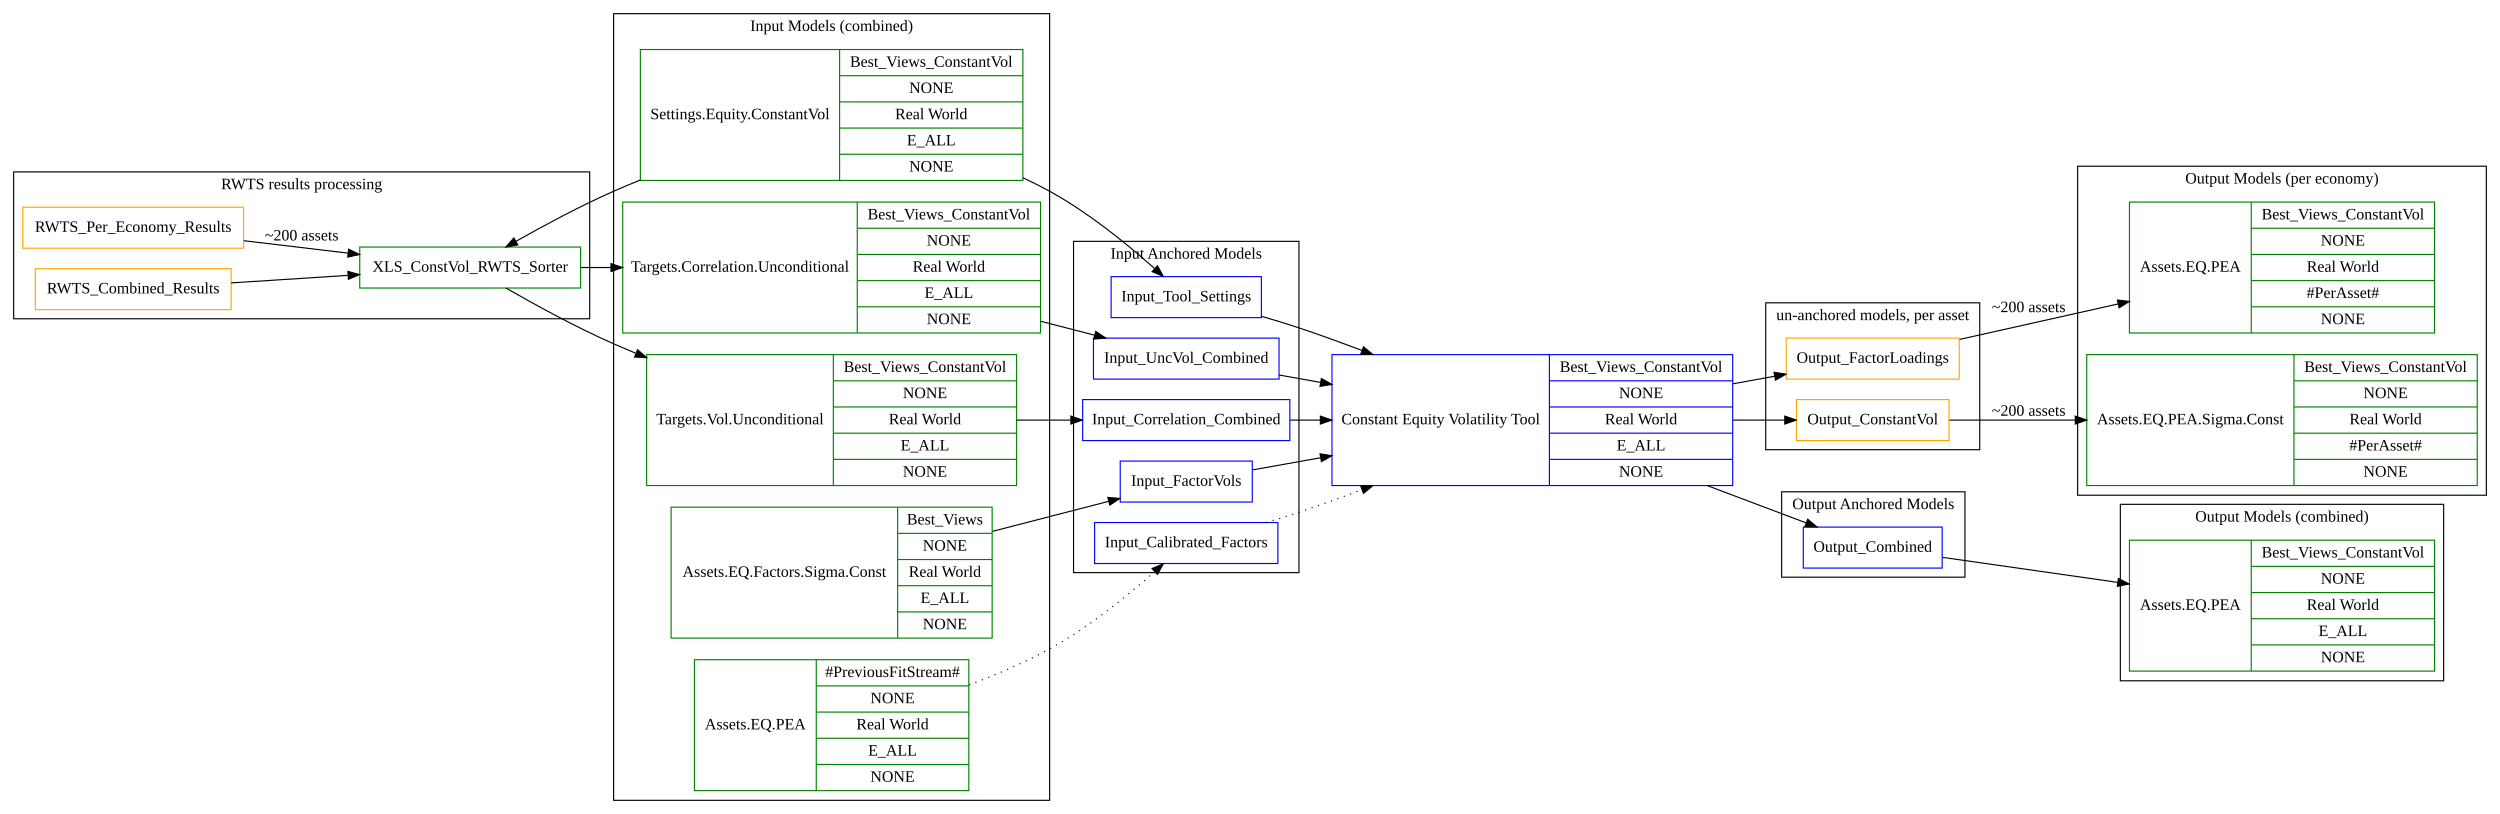
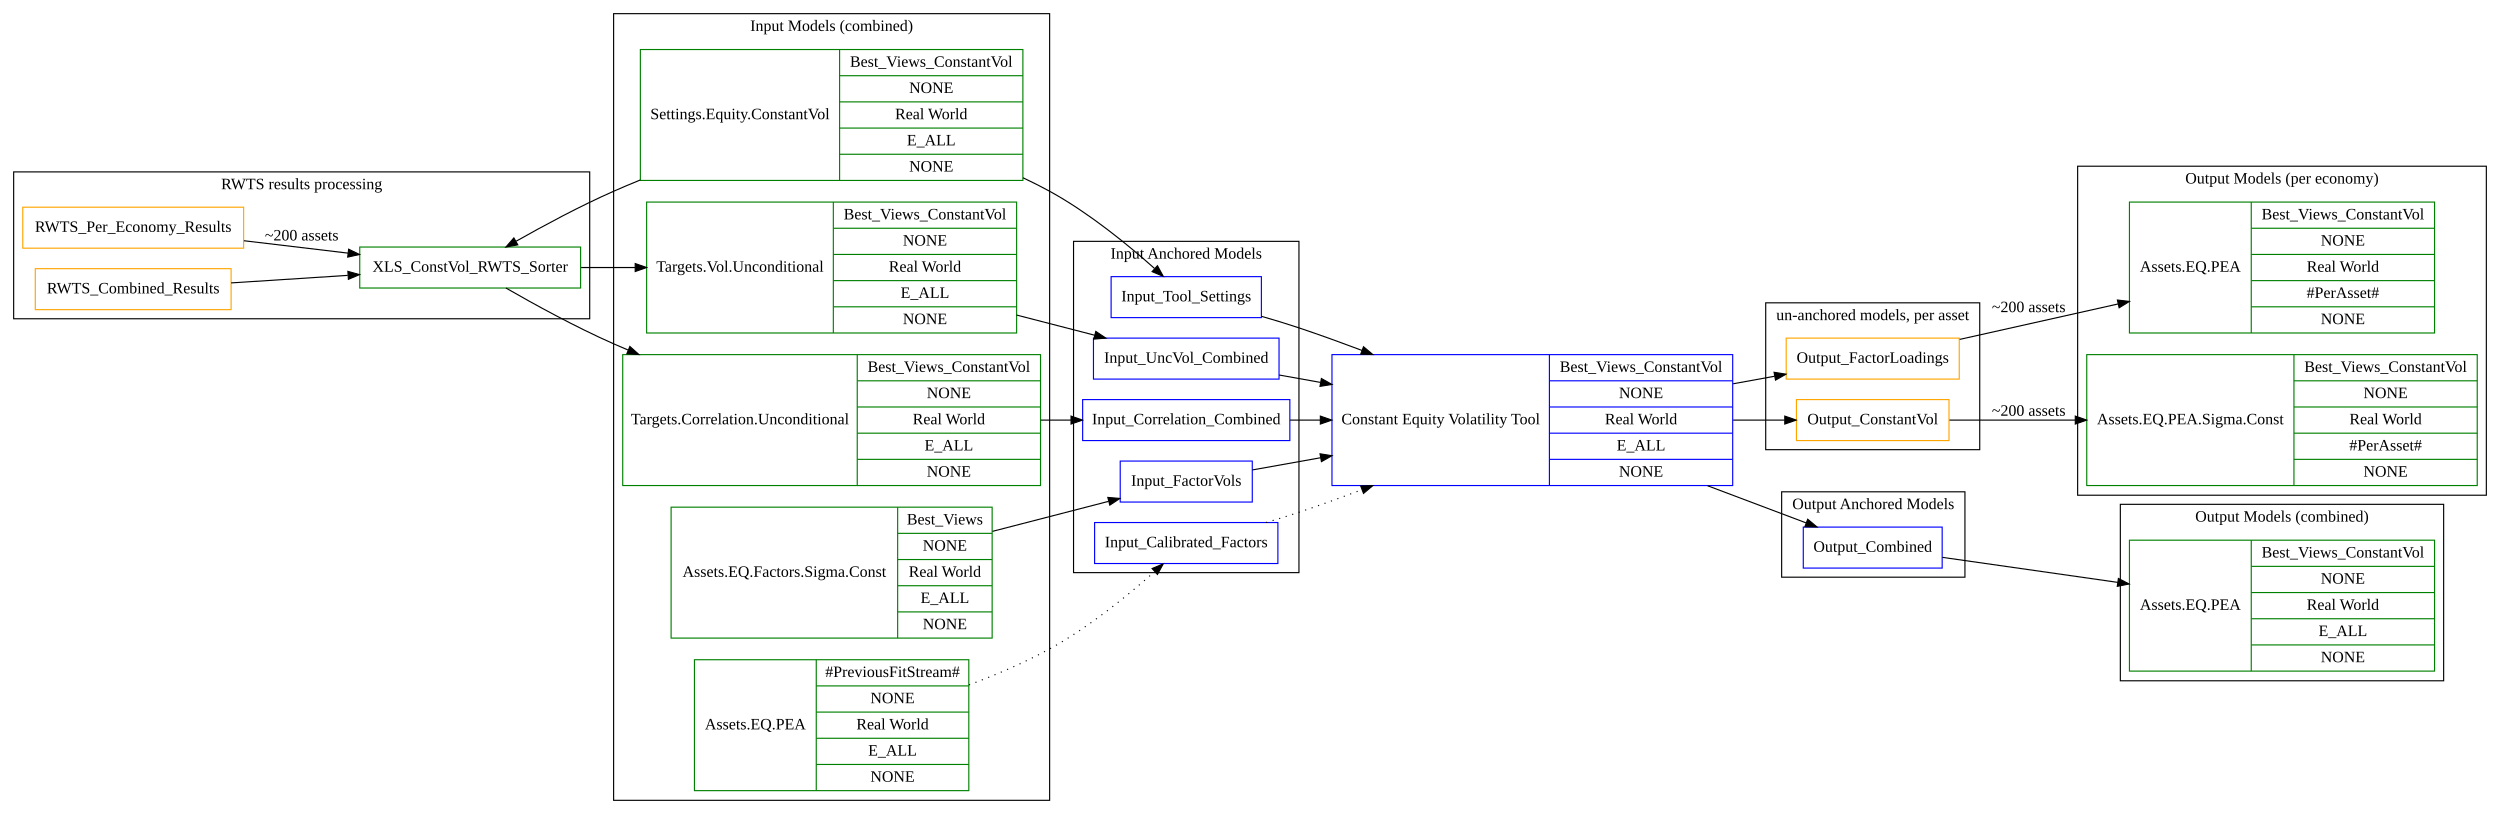
<svg xmlns="http://www.w3.org/2000/svg" width="2196pt" height="715pt" viewBox="0.00 0.00 2196.00 715.00">
  <g id="graph0" class="graph" transform="scale(1 1) rotate(0) translate(4 711)">
    <polygon fill="white" stroke="none" points="-4,4 -4,-711 2192,-711 2192,4 -4,4" />
+     <g id="clust1" class="cluster">
+       <polygon fill="none" stroke="black" points="535,-8 535,-699 918,-699 918,-8 535,-8" />
+       <text text-anchor="middle" x="726.5" y="-683.8" font-family="Times New Roman,serif" font-size="14.00">Input Models (combined)</text>
+     </g>
+     <g id="clust2" class="cluster">
+       <polygon fill="none" stroke="black" points="1821,-276 1821,-565 2180,-565 2180,-276 1821,-276" />
+       <text text-anchor="middle" x="2000.5" y="-549.8" font-family="Times New Roman,serif" font-size="14.00">Output Models (per economy)</text>
+     </g>
+     <g id="clust3" class="cluster">
+       <polygon fill="none" stroke="black" points="1858.5,-113 1858.5,-268 2142.5,-268 2142.5,-113 1858.5,-113" />
+       <text text-anchor="middle" x="2000.5" y="-252.8" font-family="Times New Roman,serif" font-size="14.00">Output Models (combined)</text>
+     </g>
    <g id="clust4" class="cluster">
      <polygon fill="none" stroke="black" points="939,-208 939,-499 1137,-499 1137,-208 939,-208" />
      <text text-anchor="middle" x="1038" y="-483.8" font-family="Times New Roman,serif" font-size="14.00">Input Anchored Models</text>
    </g>
    <g id="clust6" class="cluster">
      <polygon fill="none" stroke="black" points="1561,-204 1561,-279 1722,-279 1722,-204 1561,-204" />
      <text text-anchor="middle" x="1641.5" y="-263.8" font-family="Times New Roman,serif" font-size="14.00">Output Anchored Models</text>
    </g>
-     <g id="clust1" class="cluster">
-       <polygon fill="none" stroke="black" points="535,-8 535,-699 918,-699 918,-8 535,-8" />
-       <text text-anchor="middle" x="726.5" y="-683.8" font-family="Times New Roman,serif" font-size="14.00">Input Models (combined)</text>
-     </g>
-     <g id="clust2" class="cluster">
-       <polygon fill="none" stroke="black" points="1821,-276 1821,-565 2180,-565 2180,-276 1821,-276" />
-       <text text-anchor="middle" x="2000.5" y="-549.8" font-family="Times New Roman,serif" font-size="14.00">Output Models (per economy)</text>
-     </g>
-     <g id="clust3" class="cluster">
-       <polygon fill="none" stroke="black" points="1858.5,-113 1858.5,-268 2142.5,-268 2142.5,-113 1858.5,-113" />
-       <text text-anchor="middle" x="2000.5" y="-252.8" font-family="Times New Roman,serif" font-size="14.00">Output Models (combined)</text>
+     <g id="clust7" class="cluster">
+       <polygon fill="none" stroke="black" points="8,-431 8,-560 514,-560 514,-431 8,-431" />
+       <text text-anchor="middle" x="261" y="-544.8" font-family="Times New Roman,serif" font-size="14.00">RWTS results processing</text>
    </g>
    <g id="clust5" class="cluster">
      <polygon fill="none" stroke="black" points="1547,-316 1547,-445 1735,-445 1735,-316 1547,-316" />
      <text text-anchor="middle" x="1641" y="-429.8" font-family="Times New Roman,serif" font-size="14.00">un-anchored models, per asset</text>
-     </g>
-     <g id="clust7" class="cluster">
-       <polygon fill="none" stroke="black" points="8,-431 8,-560 514,-560 514,-431 8,-431" />
-       <text text-anchor="middle" x="261" y="-544.8" font-family="Times New Roman,serif" font-size="14.00">RWTS results processing</text>
    </g>
    <g id="node1" class="node">
      <polygon fill="none" stroke="blue" points="1166,-284.5 1166,-399.5 1518,-399.5 1518,-284.5 1166,-284.5" />
      <text text-anchor="middle" x="1261.5" y="-338.3" font-family="Times New Roman,serif" font-size="14.00">Constant Equity Volatility Tool</text>
      <polyline fill="none" stroke="blue" points="1357,-284.5 1357,-399.5 " />
      <text text-anchor="middle" x="1437.5" y="-384.3" font-family="Times New Roman,serif" font-size="14.00">Best_Views_ConstantVol</text>
      <polyline fill="none" stroke="blue" points="1357,-376.5 1518,-376.5 " />
      <text text-anchor="middle" x="1437.5" y="-361.3" font-family="Times New Roman,serif" font-size="14.00">NONE</text>
      <polyline fill="none" stroke="blue" points="1357,-353.5 1518,-353.5 " />
      <text text-anchor="middle" x="1437.5" y="-338.3" font-family="Times New Roman,serif" font-size="14.00">Real World</text>
      <polyline fill="none" stroke="blue" points="1357,-330.5 1518,-330.5 " />
      <text text-anchor="middle" x="1437.5" y="-315.3" font-family="Times New Roman,serif" font-size="14.00">E_ALL</text>
      <polyline fill="none" stroke="blue" points="1357,-307.5 1518,-307.5 " />
      <text text-anchor="middle" x="1437.5" y="-292.3" font-family="Times New Roman,serif" font-size="14.00">NONE</text>
    </g>
    <g id="node15" class="node">
      <polygon fill="none" stroke="orange" points="1717,-414 1565,-414 1565,-378 1717,-378 1717,-414" />
      <text text-anchor="middle" x="1641" y="-392.3" font-family="Times New Roman,serif" font-size="14.00">Output_FactorLoadings</text>
    </g>
    <g id="edge6" class="edge">
      <path fill="none" stroke="black" d="M1518.34,-373.88C1530.87,-376.159 1543.14,-378.389 1554.77,-380.503" />
      <polygon fill="black" stroke="black" points="1554.35,-383.985 1564.82,-382.33 1555.6,-377.098 1554.35,-383.985" />
    </g>
    <g id="node16" class="node">
      <polygon fill="none" stroke="orange" points="1708,-360 1574,-360 1574,-324 1708,-324 1708,-360" />
      <text text-anchor="middle" x="1641" y="-338.3" font-family="Times New Roman,serif" font-size="14.00">Output_ConstantVol</text>
    </g>
    <g id="edge7" class="edge">
      <path fill="none" stroke="black" d="M1518.34,-342C1534.11,-342 1549.46,-342 1563.64,-342" />
      <polygon fill="black" stroke="black" points="1563.76,-345.5 1573.76,-342 1563.76,-338.5 1563.76,-345.5" />
    </g>
    <g id="node17" class="node">
      <polygon fill="none" stroke="blue" points="1702,-248 1580,-248 1580,-212 1702,-212 1702,-248" />
      <text text-anchor="middle" x="1641" y="-226.3" font-family="Times New Roman,serif" font-size="14.00">Output_Combined</text>
    </g>
    <g id="edge8" class="edge">
      <path fill="none" stroke="black" d="M1495.85,-284.36C1526.72,-272.719 1557.33,-261.174 1582.36,-251.737" />
      <polygon fill="black" stroke="black" points="1583.89,-254.898 1592.02,-248.095 1581.42,-248.349 1583.89,-254.898" />
    </g>
    <g id="node2" class="node">
      <polygon fill="none" stroke="green" points="558.5,-552.5 558.5,-667.5 894.5,-667.5 894.5,-552.5 558.5,-552.5" />
      <text text-anchor="middle" x="646" y="-606.3" font-family="Times New Roman,serif" font-size="14.00">Settings.Equity.ConstantVol</text>
      <polyline fill="none" stroke="green" points="733.5,-552.5 733.5,-667.5 " />
      <text text-anchor="middle" x="814" y="-652.3" font-family="Times New Roman,serif" font-size="14.00">Best_Views_ConstantVol</text>
      <polyline fill="none" stroke="green" points="733.5,-644.5 894.5,-644.5 " />
      <text text-anchor="middle" x="814" y="-629.3" font-family="Times New Roman,serif" font-size="14.00">NONE</text>
      <polyline fill="none" stroke="green" points="733.5,-621.5 894.5,-621.5 " />
      <text text-anchor="middle" x="814" y="-606.3" font-family="Times New Roman,serif" font-size="14.00">Real World</text>
      <polyline fill="none" stroke="green" points="733.5,-598.5 894.5,-598.5 " />
      <text text-anchor="middle" x="814" y="-583.3" font-family="Times New Roman,serif" font-size="14.00">E_ALL</text>
      <polyline fill="none" stroke="green" points="733.5,-575.5 894.5,-575.5 " />
      <text text-anchor="middle" x="814" y="-560.3" font-family="Times New Roman,serif" font-size="14.00">NONE</text>
    </g>
    <g id="node12" class="node">
      <polygon fill="none" stroke="blue" points="1104,-468 972,-468 972,-432 1104,-432 1104,-468" />
      <text text-anchor="middle" x="1038" y="-446.3" font-family="Times New Roman,serif" font-size="14.00">Input_Tool_Settings</text>
    </g>
    <g id="edge9" class="edge">
      <path fill="none" stroke="black" d="M894.615,-554.84C902.628,-551.072 910.465,-547.124 918,-543 952.36,-524.194 987.141,-495.668 1010.15,-475.169" />
      <polygon fill="black" stroke="black" points="1012.7,-477.582 1017.78,-468.283 1008.01,-472.386 1012.7,-477.582" />
    </g>
    <g id="node20" class="node">
      <polygon fill="none" stroke="green" points="506,-494 312,-494 312,-458 506,-458 506,-494" />
      <text text-anchor="middle" x="409" y="-472.3" font-family="Times New Roman,serif" font-size="14.00">XLS_ConstVol_RWTS_Sorter</text>
    </g>
    <g id="edge21" class="edge">
      <path fill="none" stroke="black" d="M558.428,-552.915C550.464,-549.67 542.619,-546.358 535,-543 505.531,-530.013 473.546,-512.807 449.308,-499.084" />
      <polygon fill="black" stroke="black" points="450.839,-495.928 440.419,-494.011 447.369,-502.008 450.839,-495.928" />
    </g>
    <g id="node3" class="node">
-       <polygon fill="none" stroke="green" points="543,-418.5 543,-533.5 910,-533.5 910,-418.5 543,-418.5" />
-       <text text-anchor="middle" x="646" y="-472.3" font-family="Times New Roman,serif" font-size="14.00">Targets.Correlation.Unconditional</text>
-       <polyline fill="none" stroke="green" points="749,-418.5 749,-533.5 " />
-       <text text-anchor="middle" x="829.5" y="-518.3" font-family="Times New Roman,serif" font-size="14.00">Best_Views_ConstantVol</text>
-       <polyline fill="none" stroke="green" points="749,-510.5 910,-510.5 " />
-       <text text-anchor="middle" x="829.5" y="-495.3" font-family="Times New Roman,serif" font-size="14.00">NONE</text>
-       <polyline fill="none" stroke="green" points="749,-487.5 910,-487.5 " />
-       <text text-anchor="middle" x="829.5" y="-472.3" font-family="Times New Roman,serif" font-size="14.00">Real World</text>
-       <polyline fill="none" stroke="green" points="749,-464.5 910,-464.5 " />
-       <text text-anchor="middle" x="829.5" y="-449.3" font-family="Times New Roman,serif" font-size="14.00">E_ALL</text>
-       <polyline fill="none" stroke="green" points="749,-441.5 910,-441.5 " />
-       <text text-anchor="middle" x="829.5" y="-426.3" font-family="Times New Roman,serif" font-size="14.00">NONE</text>
+       <polygon fill="none" stroke="green" points="564,-418.5 564,-533.5 889,-533.5 889,-418.5 564,-418.5" />
+       <text text-anchor="middle" x="646" y="-472.3" font-family="Times New Roman,serif" font-size="14.00">Targets.Vol.Unconditional</text>
+       <polyline fill="none" stroke="green" points="728,-418.5 728,-533.5 " />
+       <text text-anchor="middle" x="808.5" y="-518.3" font-family="Times New Roman,serif" font-size="14.00">Best_Views_ConstantVol</text>
+       <polyline fill="none" stroke="green" points="728,-510.5 889,-510.5 " />
+       <text text-anchor="middle" x="808.5" y="-495.3" font-family="Times New Roman,serif" font-size="14.00">NONE</text>
+       <polyline fill="none" stroke="green" points="728,-487.5 889,-487.5 " />
+       <text text-anchor="middle" x="808.5" y="-472.3" font-family="Times New Roman,serif" font-size="14.00">Real World</text>
+       <polyline fill="none" stroke="green" points="728,-464.5 889,-464.5 " />
+       <text text-anchor="middle" x="808.5" y="-449.3" font-family="Times New Roman,serif" font-size="14.00">E_ALL</text>
+       <polyline fill="none" stroke="green" points="728,-441.5 889,-441.5 " />
+       <text text-anchor="middle" x="808.5" y="-426.3" font-family="Times New Roman,serif" font-size="14.00">NONE</text>
    </g>
    <g id="node10" class="node">
      <polygon fill="none" stroke="blue" points="1119.5,-414 956.5,-414 956.5,-378 1119.5,-378 1119.5,-414" />
      <text text-anchor="middle" x="1038" y="-392.3" font-family="Times New Roman,serif" font-size="14.00">Input_UncVol_Combined</text>
    </g>
    <g id="edge10" class="edge">
-       <path fill="none" stroke="black" d="M910.221,-428.77C926.597,-424.537 942.541,-420.416 957.285,-416.605" />
-       <polygon fill="black" stroke="black" points="958.486,-419.909 967.292,-414.018 956.734,-413.132 958.486,-419.909" />
+       <path fill="none" stroke="black" d="M889.049,-434.243C912.836,-428.094 936.41,-422.001 957.514,-416.546" />
+       <polygon fill="black" stroke="black" points="958.54,-419.895 967.346,-414.004 956.789,-413.118 958.54,-419.895" />
    </g>
    <g id="node4" class="node">
-       <polygon fill="none" stroke="green" points="564,-284.5 564,-399.5 889,-399.5 889,-284.5 564,-284.5" />
-       <text text-anchor="middle" x="646" y="-338.3" font-family="Times New Roman,serif" font-size="14.00">Targets.Vol.Unconditional</text>
-       <polyline fill="none" stroke="green" points="728,-284.5 728,-399.5 " />
-       <text text-anchor="middle" x="808.5" y="-384.3" font-family="Times New Roman,serif" font-size="14.00">Best_Views_ConstantVol</text>
-       <polyline fill="none" stroke="green" points="728,-376.5 889,-376.5 " />
-       <text text-anchor="middle" x="808.5" y="-361.3" font-family="Times New Roman,serif" font-size="14.00">NONE</text>
-       <polyline fill="none" stroke="green" points="728,-353.5 889,-353.5 " />
-       <text text-anchor="middle" x="808.5" y="-338.3" font-family="Times New Roman,serif" font-size="14.00">Real World</text>
-       <polyline fill="none" stroke="green" points="728,-330.5 889,-330.5 " />
-       <text text-anchor="middle" x="808.5" y="-315.3" font-family="Times New Roman,serif" font-size="14.00">E_ALL</text>
-       <polyline fill="none" stroke="green" points="728,-307.5 889,-307.5 " />
-       <text text-anchor="middle" x="808.5" y="-292.3" font-family="Times New Roman,serif" font-size="14.00">NONE</text>
+       <polygon fill="none" stroke="green" points="543,-284.5 543,-399.5 910,-399.5 910,-284.5 543,-284.5" />
+       <text text-anchor="middle" x="646" y="-338.3" font-family="Times New Roman,serif" font-size="14.00">Targets.Correlation.Unconditional</text>
+       <polyline fill="none" stroke="green" points="749,-284.5 749,-399.5 " />
+       <text text-anchor="middle" x="829.5" y="-384.3" font-family="Times New Roman,serif" font-size="14.00">Best_Views_ConstantVol</text>
+       <polyline fill="none" stroke="green" points="749,-376.5 910,-376.5 " />
+       <text text-anchor="middle" x="829.5" y="-361.3" font-family="Times New Roman,serif" font-size="14.00">NONE</text>
+       <polyline fill="none" stroke="green" points="749,-353.5 910,-353.5 " />
+       <text text-anchor="middle" x="829.5" y="-338.3" font-family="Times New Roman,serif" font-size="14.00">Real World</text>
+       <polyline fill="none" stroke="green" points="749,-330.5 910,-330.5 " />
+       <text text-anchor="middle" x="829.5" y="-315.3" font-family="Times New Roman,serif" font-size="14.00">E_ALL</text>
+       <polyline fill="none" stroke="green" points="749,-307.5 910,-307.5 " />
+       <text text-anchor="middle" x="829.5" y="-292.3" font-family="Times New Roman,serif" font-size="14.00">NONE</text>
    </g>
    <g id="node11" class="node">
      <polygon fill="none" stroke="blue" points="1129,-360 947,-360 947,-324 1129,-324 1129,-360" />
      <text text-anchor="middle" x="1038" y="-338.3" font-family="Times New Roman,serif" font-size="14.00">Input_Correlation_Combined</text>
    </g>
    <g id="edge11" class="edge">
-       <path fill="none" stroke="black" d="M889.049,-342C905.125,-342 921.104,-342 936.289,-342" />
-       <polygon fill="black" stroke="black" points="936.667,-345.5 946.666,-342 936.666,-338.5 936.667,-345.5" />
+       <path fill="none" stroke="black" d="M910.221,-342C919.252,-342 928.151,-342 936.79,-342" />
+       <polygon fill="black" stroke="black" points="936.804,-345.5 946.804,-342 936.804,-338.5 936.804,-345.5" />
    </g>
    <g id="node5" class="node">
      <polygon fill="none" stroke="green" points="585.5,-150.5 585.5,-265.5 867.5,-265.5 867.5,-150.5 585.5,-150.5" />
      <text text-anchor="middle" x="685" y="-204.3" font-family="Times New Roman,serif" font-size="14.00">Assets.EQ.Factors.Sigma.Const</text>
      <polyline fill="none" stroke="green" points="784.5,-150.5 784.5,-265.5 " />
      <text text-anchor="middle" x="826" y="-250.3" font-family="Times New Roman,serif" font-size="14.00">Best_Views</text>
      <polyline fill="none" stroke="green" points="784.5,-242.5 867.5,-242.5 " />
      <text text-anchor="middle" x="826" y="-227.3" font-family="Times New Roman,serif" font-size="14.00">NONE</text>
      <polyline fill="none" stroke="green" points="784.5,-219.5 867.5,-219.5 " />
      <text text-anchor="middle" x="826" y="-204.3" font-family="Times New Roman,serif" font-size="14.00">Real World</text>
      <polyline fill="none" stroke="green" points="784.5,-196.5 867.5,-196.5 " />
      <text text-anchor="middle" x="826" y="-181.3" font-family="Times New Roman,serif" font-size="14.00">E_ALL</text>
      <polyline fill="none" stroke="green" points="784.5,-173.5 867.5,-173.5 " />
      <text text-anchor="middle" x="826" y="-158.3" font-family="Times New Roman,serif" font-size="14.00">NONE</text>
    </g>
    <g id="node13" class="node">
      <polygon fill="none" stroke="blue" points="1096,-306 980,-306 980,-270 1096,-270 1096,-306" />
      <text text-anchor="middle" x="1038" y="-284.3" font-family="Times New Roman,serif" font-size="14.00">Input_FactorVols</text>
    </g>
    <g id="edge12" class="edge">
      <path fill="none" stroke="black" d="M867.761,-244.255C903.254,-253.429 939.773,-262.869 969.761,-270.62" />
      <polygon fill="black" stroke="black" points="969.111,-274.067 979.669,-273.181 970.863,-267.29 969.111,-274.067" />
    </g>
    <g id="node6" class="node">
      <polygon fill="none" stroke="green" points="606,-16.5 606,-131.5 847,-131.5 847,-16.5 606,-16.5" />
      <text text-anchor="middle" x="659.5" y="-70.3" font-family="Times New Roman,serif" font-size="14.00">Assets.EQ.PEA</text>
      <polyline fill="none" stroke="green" points="713,-16.5 713,-131.5 " />
      <text text-anchor="middle" x="780" y="-116.3" font-family="Times New Roman,serif" font-size="14.00">#PreviousFitStream#</text>
      <polyline fill="none" stroke="green" points="713,-108.5 847,-108.5 " />
      <text text-anchor="middle" x="780" y="-93.3" font-family="Times New Roman,serif" font-size="14.00">NONE</text>
      <polyline fill="none" stroke="green" points="713,-85.5 847,-85.5 " />
      <text text-anchor="middle" x="780" y="-70.3" font-family="Times New Roman,serif" font-size="14.00">Real World</text>
      <polyline fill="none" stroke="green" points="713,-62.5 847,-62.5 " />
      <text text-anchor="middle" x="780" y="-47.3" font-family="Times New Roman,serif" font-size="14.00">E_ALL</text>
      <polyline fill="none" stroke="green" points="713,-39.5 847,-39.5 " />
      <text text-anchor="middle" x="780" y="-24.3" font-family="Times New Roman,serif" font-size="14.00">NONE</text>
    </g>
    <g id="node14" class="node">
      <polygon fill="none" stroke="blue" points="1118.5,-252 957.5,-252 957.5,-216 1118.5,-216 1118.5,-252" />
      <text text-anchor="middle" x="1038" y="-230.3" font-family="Times New Roman,serif" font-size="14.00">Input_Calibrated_Factors</text>
    </g>
    <g id="edge13" class="edge">
      <path fill="none" stroke="black" stroke-dasharray="1,5" d="M847.204,-109.393C871.273,-118.353 895.934,-128.923 918,-141 952.36,-159.806 987.141,-188.332 1010.15,-208.831" />
      <polygon fill="black" stroke="black" points="1008.01,-211.614 1017.78,-215.717 1012.7,-206.418 1008.01,-211.614" />
    </g>
    <g id="node7" class="node">
      <polygon fill="none" stroke="green" points="1866.5,-418.5 1866.5,-533.5 2134.5,-533.5 2134.5,-418.5 1866.5,-418.5" />
      <text text-anchor="middle" x="1920" y="-472.3" font-family="Times New Roman,serif" font-size="14.00">Assets.EQ.PEA</text>
      <polyline fill="none" stroke="green" points="1973.5,-418.5 1973.5,-533.5 " />
      <text text-anchor="middle" x="2054" y="-518.3" font-family="Times New Roman,serif" font-size="14.00">Best_Views_ConstantVol</text>
      <polyline fill="none" stroke="green" points="1973.5,-510.5 2134.5,-510.5 " />
      <text text-anchor="middle" x="2054" y="-495.3" font-family="Times New Roman,serif" font-size="14.00">NONE</text>
      <polyline fill="none" stroke="green" points="1973.5,-487.5 2134.5,-487.5 " />
      <text text-anchor="middle" x="2054" y="-472.3" font-family="Times New Roman,serif" font-size="14.00">Real World</text>
      <polyline fill="none" stroke="green" points="1973.5,-464.5 2134.5,-464.5 " />
      <text text-anchor="middle" x="2054" y="-449.3" font-family="Times New Roman,serif" font-size="14.00">#PerAsset#</text>
      <polyline fill="none" stroke="green" points="1973.5,-441.5 2134.5,-441.5 " />
      <text text-anchor="middle" x="2054" y="-426.3" font-family="Times New Roman,serif" font-size="14.00">NONE</text>
    </g>
    <g id="node8" class="node">
      <polygon fill="none" stroke="green" points="1829,-284.5 1829,-399.5 2172,-399.5 2172,-284.5 1829,-284.5" />
      <text text-anchor="middle" x="1920" y="-338.3" font-family="Times New Roman,serif" font-size="14.00">Assets.EQ.PEA.Sigma.Const</text>
      <polyline fill="none" stroke="green" points="2011,-284.5 2011,-399.5 " />
      <text text-anchor="middle" x="2091.5" y="-384.3" font-family="Times New Roman,serif" font-size="14.00">Best_Views_ConstantVol</text>
      <polyline fill="none" stroke="green" points="2011,-376.5 2172,-376.5 " />
      <text text-anchor="middle" x="2091.5" y="-361.3" font-family="Times New Roman,serif" font-size="14.00">NONE</text>
      <polyline fill="none" stroke="green" points="2011,-353.5 2172,-353.5 " />
      <text text-anchor="middle" x="2091.5" y="-338.3" font-family="Times New Roman,serif" font-size="14.00">Real World</text>
      <polyline fill="none" stroke="green" points="2011,-330.5 2172,-330.5 " />
      <text text-anchor="middle" x="2091.5" y="-315.3" font-family="Times New Roman,serif" font-size="14.00">#PerAsset#</text>
      <polyline fill="none" stroke="green" points="2011,-307.5 2172,-307.5 " />
      <text text-anchor="middle" x="2091.5" y="-292.3" font-family="Times New Roman,serif" font-size="14.00">NONE</text>
    </g>
    <g id="node9" class="node">
      <polygon fill="none" stroke="green" points="1866.5,-121.5 1866.5,-236.5 2134.5,-236.5 2134.5,-121.5 1866.5,-121.5" />
      <text text-anchor="middle" x="1920" y="-175.3" font-family="Times New Roman,serif" font-size="14.00">Assets.EQ.PEA</text>
      <polyline fill="none" stroke="green" points="1973.5,-121.5 1973.5,-236.5 " />
      <text text-anchor="middle" x="2054" y="-221.3" font-family="Times New Roman,serif" font-size="14.00">Best_Views_ConstantVol</text>
      <polyline fill="none" stroke="green" points="1973.5,-213.5 2134.5,-213.5 " />
      <text text-anchor="middle" x="2054" y="-198.3" font-family="Times New Roman,serif" font-size="14.00">NONE</text>
      <polyline fill="none" stroke="green" points="1973.5,-190.5 2134.5,-190.5 " />
      <text text-anchor="middle" x="2054" y="-175.3" font-family="Times New Roman,serif" font-size="14.00">Real World</text>
      <polyline fill="none" stroke="green" points="1973.5,-167.5 2134.5,-167.5 " />
      <text text-anchor="middle" x="2054" y="-152.3" font-family="Times New Roman,serif" font-size="14.00">E_ALL</text>
      <polyline fill="none" stroke="green" points="1973.5,-144.5 2134.5,-144.5 " />
      <text text-anchor="middle" x="2054" y="-129.3" font-family="Times New Roman,serif" font-size="14.00">NONE</text>
    </g>
    <g id="edge2" class="edge">
      <path fill="none" stroke="black" d="M1119.53,-381.6C1131.05,-379.541 1143.26,-377.357 1155.81,-375.113" />
      <polygon fill="black" stroke="black" points="1156.71,-378.507 1165.94,-373.302 1155.48,-371.617 1156.71,-378.507" />
    </g>
    <g id="edge3" class="edge">
      <path fill="none" stroke="black" d="M1129.2,-342C1137.72,-342 1146.56,-342 1155.57,-342" />
      <polygon fill="black" stroke="black" points="1155.8,-345.5 1165.8,-342 1155.8,-338.5 1155.8,-345.5" />
    </g>
    <g id="edge1" class="edge">
      <path fill="none" stroke="black" d="M1104.14,-433.125C1115.17,-429.963 1126.46,-426.533 1137,-423 1155.08,-416.94 1173.89,-410.153 1192.45,-403.156" />
      <polygon fill="black" stroke="black" points="1193.72,-406.416 1201.83,-399.594 1191.24,-399.872 1193.72,-406.416" />
    </g>
    <g id="edge4" class="edge">
      <path fill="none" stroke="black" d="M1096.16,-298.22C1113.88,-301.389 1134.46,-305.068 1156.01,-308.922" />
      <polygon fill="black" stroke="black" points="1155.51,-312.389 1165.97,-310.704 1156.75,-305.498 1155.51,-312.389" />
    </g>
    <g id="edge5" class="edge">
      <path fill="none" stroke="black" stroke-dasharray="1,5" d="M1108.09,-252.015C1117.85,-254.855 1127.71,-257.887 1137,-261 1155.08,-267.06 1173.89,-273.847 1192.45,-280.844" />
      <polygon fill="black" stroke="black" points="1191.24,-284.128 1201.83,-284.406 1193.72,-277.584 1191.24,-284.128" />
    </g>
    <g id="edge14" class="edge">
      <path fill="none" stroke="black" d="M1717.38,-412.868C1757.82,-421.917 1809.01,-433.373 1856.65,-444.035" />
      <polygon fill="black" stroke="black" points="1855.92,-447.458 1866.45,-446.226 1857.45,-440.626 1855.92,-447.458" />
      <text text-anchor="middle" x="1778" y="-436.8" font-family="Times New Roman,serif" font-size="14.00">~200 assets</text>
    </g>
    <g id="edge15" class="edge">
      <path fill="none" stroke="black" d="M1708.41,-342C1739.96,-342 1779.36,-342 1818.89,-342" />
      <polygon fill="black" stroke="black" points="1818.94,-345.5 1828.94,-342 1818.94,-338.5 1818.94,-345.5" />
      <text text-anchor="middle" x="1778" y="-345.8" font-family="Times New Roman,serif" font-size="14.00">~200 assets</text>
    </g>
    <g id="edge20" class="edge">
      <path fill="none" stroke="black" d="M1702.24,-221.406C1744.39,-215.393 1802.54,-207.098 1856.24,-199.437" />
      <polygon fill="black" stroke="black" points="1856.8,-202.892 1866.21,-198.015 1855.82,-195.962 1856.8,-202.892" />
    </g>
    <g id="node18" class="node">
      <polygon fill="none" stroke="orange" points="210,-529 16,-529 16,-493 210,-493 210,-529" />
      <text text-anchor="middle" x="113" y="-507.3" font-family="Times New Roman,serif" font-size="14.00">RWTS_Per_Economy_Results</text>
    </g>
    <g id="edge16" class="edge">
      <path fill="none" stroke="black" d="M210.267,-499.54C239.531,-496.056 271.852,-492.208 301.735,-488.651" />
      <polygon fill="black" stroke="black" points="302.252,-492.114 311.768,-487.456 301.425,-485.163 302.252,-492.114" />
      <text text-anchor="middle" x="261" y="-499.8" font-family="Times New Roman,serif" font-size="14.00">~200 assets</text>
    </g>
    <g id="node19" class="node">
      <polygon fill="none" stroke="orange" points="199,-475 27,-475 27,-439 199,-439 199,-475" />
      <text text-anchor="middle" x="113" y="-453.3" font-family="Times New Roman,serif" font-size="14.00">RWTS_Combined_Results</text>
    </g>
    <g id="edge18" class="edge">
      <path fill="none" stroke="black" d="M199.037,-462.496C231.004,-464.562 267.757,-466.937 301.439,-469.113" />
      <polygon fill="black" stroke="black" points="301.579,-472.63 311.784,-469.782 302.031,-465.644 301.579,-472.63" />
    </g>
    <g id="edge17" class="edge">
-       <path fill="none" stroke="black" d="M506.375,-476C514.867,-476 523.641,-476 532.573,-476" />
-       <polygon fill="black" stroke="black" points="532.718,-479.5 542.718,-476 532.718,-472.5 532.718,-479.5" />
+       <path fill="none" stroke="black" d="M506.375,-476C521.532,-476 537.584,-476 553.836,-476" />
+       <polygon fill="black" stroke="black" points="553.974,-479.5 563.974,-476 553.974,-472.5 553.974,-479.5" />
    </g>
    <g id="edge19" class="edge">
-       <path fill="none" stroke="black" d="M440.419,-457.989C465.333,-443.658 501.767,-423.647 535,-409 541.305,-406.221 547.764,-403.474 554.317,-400.771" />
-       <polygon fill="black" stroke="black" points="556.033,-403.851 563.978,-396.842 553.397,-397.367 556.033,-403.851" />
+       <path fill="none" stroke="black" d="M440.419,-457.989C465.333,-443.658 501.767,-423.647 535,-409 539.173,-407.161 543.414,-405.336 547.705,-403.528" />
+       <polygon fill="black" stroke="black" points="549.277,-406.664 557.172,-399.598 546.594,-400.199 549.277,-406.664" />
    </g>
  </g>
</svg>
